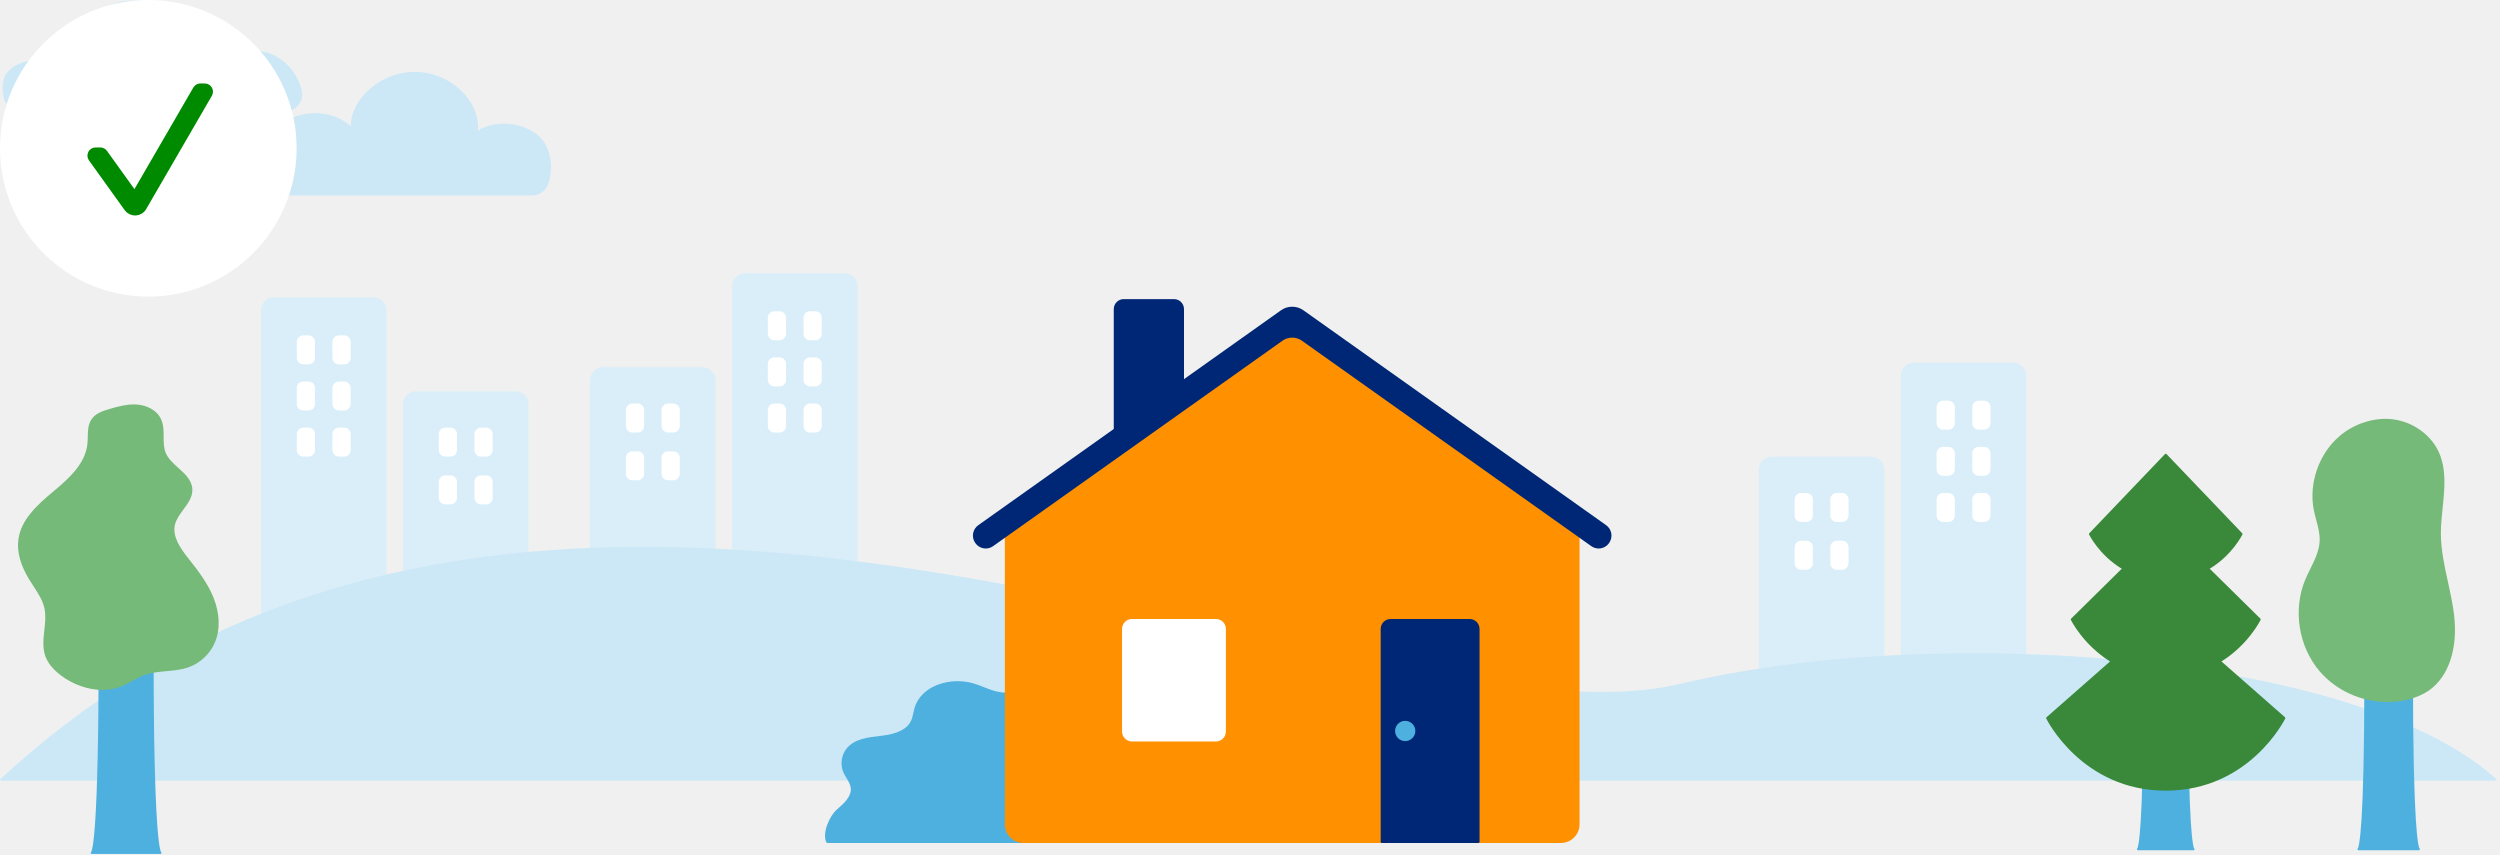
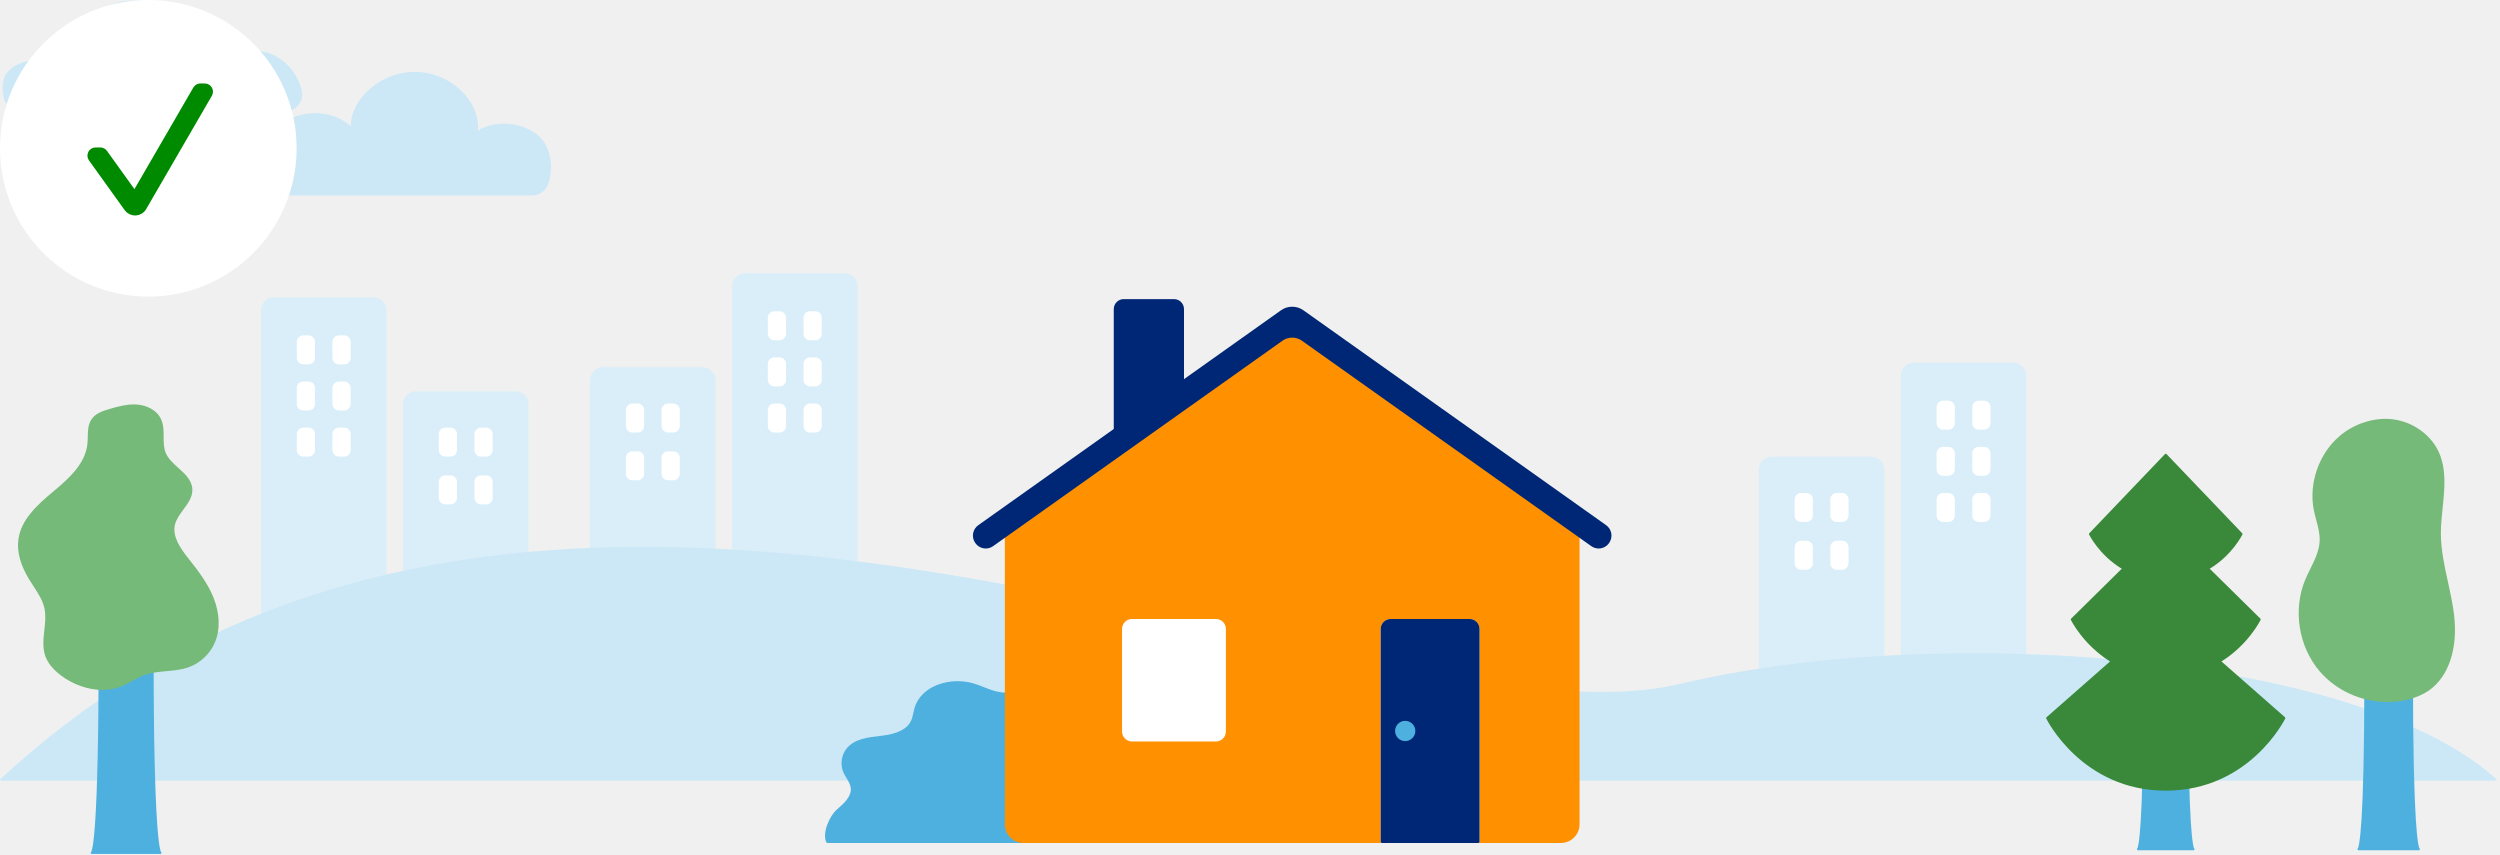
<svg width="354px" height="121px" viewBox="0 0 354 121">
  <path class="building5" d="M264.245,97.515 L266.822,97.515 L266.822,66.496 C266.822,65.486 266.005,64.667 264.996,64.667 L250.875,64.667 C249.866,64.667 249.047,65.486 249.047,66.496 L249.047,97.515 L251.626,97.515" id="Fill-1" fill="#D9EEF9" />
  <path class="building6" d="M284.347,97.26 L286.925,97.26 L286.925,53.186 C286.925,52.176 286.107,51.357 285.098,51.357 L270.977,51.357 C269.968,51.357 269.15,52.176 269.15,53.186 L269.15,97.412 L271.728,97.412" id="Fill-3" fill="#D9EEF9" />
  <path class="building6window2" d="M280.189,60.842 L280.94,60.842 C281.444,60.842 281.853,60.433 281.853,59.927 L281.853,57.654 C281.853,57.148 281.444,56.739 280.94,56.739 L280.189,56.739 C279.684,56.739 279.275,57.148 279.275,57.654 L279.275,59.927 C279.275,60.433 279.684,60.842 280.189,60.842" id="Fill-5" fill="#FFFFFF" />
  <path class="building6window1" d="M275.136,60.842 L275.887,60.842 C276.391,60.842 276.8,60.433 276.8,59.927 L276.8,57.654 C276.8,57.148 276.391,56.739 275.887,56.739 L275.136,56.739 C274.631,56.739 274.223,57.148 274.223,57.654 L274.223,59.927 C274.223,60.433 274.631,60.842 275.136,60.842" id="Fill-7" fill="#FFFFFF" />
  <path class="building6window4" d="M280.189,67.375 L280.94,67.375 C281.444,67.375 281.853,66.966 281.853,66.461 L281.853,64.187 C281.853,63.682 281.444,63.273 280.94,63.273 L280.189,63.273 C279.684,63.273 279.275,63.682 279.275,64.187 L279.275,66.461 C279.275,66.966 279.684,67.375 280.189,67.375" id="Fill-9" fill="#FFFFFF" />
  <path class="building6window3" d="M275.136,67.375 L275.887,67.375 C276.391,67.375 276.8,66.966 276.8,66.461 L276.8,64.187 C276.8,63.682 276.391,63.273 275.887,63.273 L275.136,63.273 C274.631,63.273 274.223,63.682 274.223,64.187 L274.223,66.461 C274.223,66.966 274.631,67.375 275.136,67.375" id="Fill-11" fill="#FFFFFF" />
  <path class="building6window6" d="M280.189,73.909 L280.94,73.909 C281.444,73.909 281.853,73.5 281.853,72.995 L281.853,70.721 C281.853,70.216 281.444,69.806 280.94,69.806 L280.189,69.806 C279.684,69.806 279.275,70.216 279.275,70.721 L279.275,72.995 C279.275,73.5 279.684,73.909 280.189,73.909" id="Fill-13" fill="#FFFFFF" />
  <path class="building6window5" d="M275.136,73.909 L275.887,73.909 C276.391,73.909 276.8,73.5 276.8,72.995 L276.8,70.721 C276.8,70.216 276.391,69.806 275.887,69.806 L275.136,69.806 C274.631,69.806 274.223,70.216 274.223,70.721 L274.223,72.995 C274.223,73.5 274.631,73.909 275.136,73.909" id="Fill-15" fill="#FFFFFF" />
  <path class="building5window2" d="M260.086,73.909 L260.837,73.909 C261.342,73.909 261.75,73.5 261.75,72.995 L261.75,70.721 C261.75,70.216 261.342,69.806 260.837,69.806 L260.086,69.806 C259.582,69.806 259.173,70.216 259.173,70.721 L259.173,72.995 C259.173,73.5 259.582,73.909 260.086,73.909" id="Fill-17" fill="#FFFFFF" />
  <path class="building5window1" d="M255.033,73.909 L255.784,73.909 C256.289,73.909 256.698,73.5 256.698,72.995 L256.698,70.721 C256.698,70.216 256.289,69.806 255.784,69.806 L255.033,69.806 C254.529,69.806 254.12,70.216 254.12,70.721 L254.12,72.995 C254.12,73.5 254.529,73.909 255.033,73.909" id="Fill-19" fill="#FFFFFF" />
  <path class="building5window3" d="M260.086,80.673 L260.837,80.673 C261.342,80.673 261.75,80.263 261.75,79.758 L261.75,77.484 C261.75,76.979 261.342,76.569 260.837,76.569 L260.086,76.569 C259.582,76.569 259.173,76.979 259.173,77.484 L259.173,79.758 C259.173,80.263 259.582,80.673 260.086,80.673" id="Fill-21" fill="#FFFFFF" />
  <path class="building5window4" d="M255.033,80.673 L255.784,80.673 C256.289,80.673 256.698,80.263 256.698,79.758 L256.698,77.484 C256.698,76.979 256.289,76.569 255.784,76.569 L255.033,76.569 C254.529,76.569 254.12,76.979 254.12,77.484 L254.12,79.758 C254.12,80.263 254.529,80.673 255.033,80.673" id="Fill-23" fill="#FFFFFF" />
  <path class="building2" d="M59.635,88.263 L57.058,88.263 L57.058,57.244 C57.058,56.234 57.875,55.415 58.884,55.415 L73.006,55.415 C74.014,55.415 74.832,56.234 74.832,57.244 L74.832,88.263 L72.255,88.263" id="Fill-25" fill="#D9EEF9" />
  <path class="building1" d="M39.533,88.008 L36.955,88.008 L36.955,43.934 C36.955,42.924 37.773,42.104 38.781,42.104 L52.903,42.104 C53.912,42.104 54.73,42.924 54.73,43.934 L54.73,88.16 L52.152,88.16" id="Fill-27" fill="#D9EEF9" />
  <path class="building1window1" d="M43.692,51.59 L42.94,51.59 C42.436,51.59 42.027,51.18 42.027,50.675 L42.027,48.402 C42.027,47.897 42.436,47.487 42.94,47.487 L43.692,47.487 C44.196,47.487 44.605,47.897 44.605,48.402 L44.605,50.675 C44.605,51.18 44.196,51.59 43.692,51.59" id="Fill-29" fill="#FFFFFF" />
  <path class="building1window2" d="M48.744,51.59 L47.993,51.59 C47.489,51.59 47.08,51.18 47.08,50.675 L47.08,48.402 C47.08,47.897 47.489,47.487 47.993,47.487 L48.744,47.487 C49.249,47.487 49.658,47.897 49.658,48.402 L49.658,50.675 C49.658,51.18 49.249,51.59 48.744,51.59" id="Fill-31" fill="#FFFFFF" />
  <path class="building1window3" d="M43.692,58.124 L42.94,58.124 C42.436,58.124 42.027,57.714 42.027,57.209 L42.027,54.936 C42.027,54.43 42.436,54.021 42.94,54.021 L43.692,54.021 C44.196,54.021 44.605,54.43 44.605,54.936 L44.605,57.209 C44.605,57.714 44.196,58.124 43.692,58.124" id="Fill-33" fill="#FFFFFF" />
  <path class="building1window4" d="M48.744,58.124 L47.993,58.124 C47.489,58.124 47.08,57.714 47.08,57.209 L47.08,54.936 C47.08,54.43 47.489,54.021 47.993,54.021 L48.744,54.021 C49.249,54.021 49.658,54.43 49.658,54.936 L49.658,57.209 C49.658,57.714 49.249,58.124 48.744,58.124" id="Fill-35" fill="#FFFFFF" />
  <path class="building1window5" d="M43.692,64.658 L42.94,64.658 C42.436,64.658 42.027,64.248 42.027,63.743 L42.027,61.469 C42.027,60.964 42.436,60.555 42.94,60.555 L43.692,60.555 C44.196,60.555 44.605,60.964 44.605,61.469 L44.605,63.743 C44.605,64.248 44.196,64.658 43.692,64.658" id="Fill-37" fill="#FFFFFF" />
  <path class="building1window5" d="M48.744,64.658 L47.993,64.658 C47.489,64.658 47.08,64.248 47.08,63.743 L47.08,61.469 C47.08,60.964 47.489,60.555 47.993,60.555 L48.744,60.555 C49.249,60.555 49.658,60.964 49.658,61.469 L49.658,63.743 C49.658,64.248 49.249,64.658 48.744,64.658" id="Fill-39" fill="#FFFFFF" />
  <path class="building2window1" d="M63.794,64.658 L63.043,64.658 C62.539,64.658 62.13,64.248 62.13,63.743 L62.13,61.469 C62.13,60.964 62.539,60.555 63.043,60.555 L63.794,60.555 C64.298,60.555 64.707,60.964 64.707,61.469 L64.707,63.743 C64.707,64.248 64.298,64.658 63.794,64.658" id="Fill-41" fill="#FFFFFF" />
  <path class="building2window2" d="M68.847,64.658 L68.096,64.658 C67.592,64.658 67.183,64.248 67.183,63.743 L67.183,61.469 C67.183,60.964 67.592,60.555 68.096,60.555 L68.847,60.555 C69.351,60.555 69.76,60.964 69.76,61.469 L69.76,63.743 C69.76,64.248 69.351,64.658 68.847,64.658" id="Fill-43" fill="#FFFFFF" />
  <path class="building2window3" d="M63.794,71.42 L63.043,71.42 C62.539,71.42 62.13,71.011 62.13,70.506 L62.13,68.232 C62.13,67.727 62.539,67.317 63.043,67.317 L63.794,67.317 C64.298,67.317 64.707,67.727 64.707,68.232 L64.707,70.506 C64.707,71.011 64.298,71.42 63.794,71.42" id="Fill-45" fill="#FFFFFF" />
  <path class="building2window4" d="M68.847,71.42 L68.096,71.42 C67.592,71.42 67.183,71.011 67.183,70.506 L67.183,68.232 C67.183,67.727 67.592,67.317 68.096,67.317 L68.847,67.317 C69.351,67.317 69.76,67.727 69.76,68.232 L69.76,70.506 C69.76,71.011 69.351,71.42 68.847,71.42" id="Fill-47" fill="#FFFFFF" />
  <path class="building3" d="M98.75,84.85 L101.328,84.85 L101.328,53.831 C101.328,52.821 100.51,52.002 99.501,52.002 L85.38,52.002 C84.371,52.002 83.553,52.821 83.553,53.831 L83.553,84.85 L86.131,84.85" id="Fill-49" fill="#D9EEF9" />
  <path class="building4" d="M118.853,84.595 L121.431,84.595 L121.431,40.522 C121.431,39.511 120.613,38.692 119.604,38.692 L105.482,38.692 C104.474,38.692 103.656,39.511 103.656,40.522 L103.656,84.747 L106.233,84.747" id="Fill-51" fill="#D9EEF9" />
  <path class="building4window2" d="M114.694,48.177 L115.445,48.177 C115.95,48.177 116.359,47.768 116.359,47.263 L116.359,44.989 C116.359,44.484 115.95,44.074 115.445,44.074 L114.694,44.074 C114.19,44.074 113.781,44.484 113.781,44.989 L113.781,47.263 C113.781,47.768 114.19,48.177 114.694,48.177" id="Fill-53" fill="#FFFFFF" />
  <path class="building4window1" d="M109.641,48.177 L110.392,48.177 C110.897,48.177 111.306,47.768 111.306,47.263 L111.306,44.989 C111.306,44.484 110.897,44.074 110.392,44.074 L109.641,44.074 C109.137,44.074 108.728,44.484 108.728,44.989 L108.728,47.263 C108.728,47.768 109.137,48.177 109.641,48.177" id="Fill-55" fill="#FFFFFF" />
  <path class="building4window4" d="M114.694,54.711 L115.445,54.711 C115.95,54.711 116.359,54.302 116.359,53.796 L116.359,51.523 C116.359,51.018 115.95,50.608 115.445,50.608 L114.694,50.608 C114.19,50.608 113.781,51.018 113.781,51.523 L113.781,53.796 C113.781,54.302 114.19,54.711 114.694,54.711" id="Fill-57" fill="#FFFFFF" />
  <path class="building4window3" d="M109.641,54.711 L110.392,54.711 C110.897,54.711 111.306,54.302 111.306,53.796 L111.306,51.523 C111.306,51.018 110.897,50.608 110.392,50.608 L109.641,50.608 C109.137,50.608 108.728,51.018 108.728,51.523 L108.728,53.796 C108.728,54.302 109.137,54.711 109.641,54.711" id="Fill-59" fill="#FFFFFF" />
  <path class="building4window6" d="M114.694,61.245 L115.445,61.245 C115.95,61.245 116.359,60.835 116.359,60.33 L116.359,58.057 C116.359,57.552 115.95,57.142 115.445,57.142 L114.694,57.142 C114.19,57.142 113.781,57.552 113.781,58.057 L113.781,60.33 C113.781,60.835 114.19,61.245 114.694,61.245" id="Fill-61" fill="#FFFFFF" />
  <path class="building4window5" d="M109.641,61.245 L110.392,61.245 C110.897,61.245 111.306,60.835 111.306,60.33 L111.306,58.057 C111.306,57.552 110.897,57.142 110.392,57.142 L109.641,57.142 C109.137,57.142 108.728,57.552 108.728,58.057 L108.728,60.33 C108.728,60.835 109.137,61.245 109.641,61.245" id="Fill-63" fill="#FFFFFF" />
  <path class="building3window2" d="M94.592,61.245 L95.343,61.245 C95.847,61.245 96.256,60.835 96.256,60.33 L96.256,58.057 C96.256,57.552 95.847,57.142 95.343,57.142 L94.592,57.142 C94.087,57.142 93.678,57.552 93.678,58.057 L93.678,60.33 C93.678,60.835 94.087,61.245 94.592,61.245" id="Fill-65" fill="#FFFFFF" />
  <path class="building3window1" d="M89.539,61.245 L90.29,61.245 C90.794,61.245 91.203,60.835 91.203,60.33 L91.203,58.057 C91.203,57.552 90.794,57.142 90.29,57.142 L89.539,57.142 C89.035,57.142 88.625,57.552 88.625,58.057 L88.625,60.33 C88.625,60.835 89.035,61.245 89.539,61.245" id="Fill-67" fill="#FFFFFF" />
  <path class="building3window4" d="M94.592,68.008 L95.343,68.008 C95.847,68.008 96.256,67.599 96.256,67.093 L96.256,64.819 C96.256,64.314 95.847,63.904 95.343,63.904 L94.592,63.904 C94.087,63.904 93.678,64.314 93.678,64.819 L93.678,67.093 C93.678,67.599 94.087,68.008 94.592,68.008" id="Fill-69" fill="#FFFFFF" />
  <path class="building3window3" d="M89.539,68.008 L90.29,68.008 C90.794,68.008 91.203,67.599 91.203,67.093 L91.203,64.819 C91.203,64.314 90.794,63.904 90.29,63.904 L89.539,63.904 C89.035,63.904 88.625,64.314 88.625,64.819 L88.625,67.093 C88.625,67.599 89.035,68.008 89.539,68.008" id="Fill-71" fill="#FFFFFF" />
  <path d="M353.459,110.321 C347.397,104.743 336.853,100.131 322.964,96.981 C310.058,94.054 295.014,92.507 279.459,92.507 C264.227,92.507 249.875,94 237.955,96.824 C234.684,97.599 230.996,97.975 226.68,97.975 C212.893,97.975 195.422,94.101 175.191,89.614 C149.446,83.903 120.266,77.431 91.026,77.431 C53.634,77.431 23.871,88.195 0.038,110.337 C0.002,110.37 -0.009,110.421 0.008,110.466 C0.026,110.511 0.069,110.541 0.117,110.541 L353.397,110.541 L353.401,110.541 C353.467,110.541 353.519,110.488 353.519,110.423 C353.519,110.379 353.494,110.341 353.459,110.321" id="Fill-73" fill="#CCE8F7" />
  <path class="cloud1" d="M76.554,19.518 C75.328,18.257 73.378,17.506 71.336,17.506 C70.354,17.506 69.391,17.687 68.552,18.03 C68.193,18.176 67.902,18.343 67.679,18.527 C67.819,16.962 67.315,15.341 66.222,13.886 C64.588,11.711 61.973,10.33 59.227,10.193 C56.372,10.043 53.5,11.251 51.592,13.343 C50.34,14.715 49.666,16.314 49.661,17.897 C48.465,16.728 46.573,16.018 44.586,16.018 C43.749,16.018 42.945,16.142 42.195,16.385 C39.44,17.278 37.557,19.326 37.278,21.729 C37.031,23.864 37.606,25.444 39.201,27.012 C39.631,27.435 40.238,27.677 40.867,27.677 L75.338,27.677 C76.329,27.677 77.229,27.073 77.577,26.174 C78.449,23.928 77.999,21.004 76.554,19.518" id="Fill-75" fill="#CCE8F7" />
  <path class="cloud2" d="M42.726,12.806 C42.124,10.276 40.222,8.185 37.884,7.476 C37.28,7.293 36.643,7.2 35.99,7.2 C33.362,7.2 30.834,8.68 29.597,10.872 C29.318,7.311 27.632,4.065 25.003,2.084 C23.291,0.794 21.156,0.084 18.99,0.084 C17.432,0.084 15.938,0.463 14.668,1.181 C11.565,2.937 9.926,6.827 10.824,10.085 C9.302,9.055 7.472,8.493 5.611,8.493 C5.241,8.493 4.871,8.517 4.508,8.561 C3.501,8.685 1.678,9.12 0.769,10.631 C0.315,11.385 0.244,12.878 0.605,14.102 C0.896,15.09 1.842,15.78 2.906,15.78 L40.371,15.78 C41.117,15.78 41.811,15.442 42.274,14.855 C42.733,14.272 42.898,13.525 42.726,12.806" id="Fill-77" fill="#CCE8F7" mask="url(#mask-2)" />
  <path class="bush" d="M148.47,119.003 L148.47,119.003 L148.47,95.811 C148.508,95.78 148.545,95.756 148.584,95.725 C148.661,95.662 148.673,95.547 148.611,95.47 C148.548,95.392 148.434,95.38 148.356,95.443 C145.871,97.453 143.695,98.296 141.702,98.024 C140.875,97.91 140.072,97.596 139.296,97.291 C138.875,97.126 138.44,96.955 138.001,96.815 C136.049,96.194 133.759,96.379 132.027,97.297 C130.746,97.975 129.872,98.995 129.501,100.244 C129.431,100.476 129.379,100.715 129.33,100.946 C129.246,101.332 129.168,101.697 129.013,102.037 C128.459,103.241 127.101,103.927 124.74,104.195 L124.63,104.207 C122.92,104.4 120.981,104.618 119.871,105.999 C119.145,106.902 118.954,108.229 119.396,109.3 C119.524,109.612 119.7,109.904 119.871,110.185 C120.144,110.637 120.403,111.063 120.464,111.548 C120.62,112.79 119.445,113.809 118.5,114.627 C117.468,115.524 116.387,117.956 117.006,119.262 C117.035,119.325 117.099,119.365 117.169,119.365 L148.47,119.365 C148.569,119.365 148.651,119.284 148.651,119.184 C148.651,119.084 148.569,119.003 148.47,119.003" id="Fill-80" fill="#4DB0DF" />
  <path class="chimney" d="M166.242,42.354 L159.119,42.354 C158.341,42.354 157.708,42.988 157.708,43.768 L157.708,68.495 C157.708,68.596 157.788,68.676 157.888,68.676 L167.473,68.676 C167.573,68.676 167.654,68.596 167.654,68.495 L167.654,43.768 C167.654,42.988 167.02,42.354 166.242,42.354" id="Fill-82" fill="#002776" />
  <path class="walls" d="M223.59,76.007 L183.081,46.813 C183.019,46.768 182.933,46.768 182.87,46.813 L142.362,76.007 C142.314,76.041 142.286,76.095 142.286,76.153 L142.286,116.719 C142.286,118.178 143.471,119.366 144.928,119.366 L221.023,119.366 C222.48,119.366 223.665,118.178 223.665,116.719 L223.665,76.153 C223.665,76.095 223.637,76.041 223.59,76.007" id="Fill-84" fill="#FF9100" />
  <path class="window" d="M172.174,87.646 L160.294,87.646 C159.516,87.646 158.883,88.28 158.883,89.06 L158.883,103.583 C158.883,104.362 159.516,104.996 160.294,104.996 L172.174,104.996 C172.952,104.996 173.586,104.362 173.586,103.583 L173.586,89.06 C173.586,88.28 172.952,87.646 172.174,87.646" id="Fill-86" fill="#FFFFFF" />
  <path class="roof" d="M227.43,74.367 L184.541,43.921 C183.621,43.268 182.331,43.268 181.411,43.921 L138.522,74.367 C137.716,74.94 137.522,76.065 138.092,76.874 L138.114,76.905 C138.451,77.383 139.001,77.667 139.584,77.667 C139.958,77.667 140.317,77.554 140.622,77.336 L181.62,48.232 C182.417,47.666 183.535,47.667 184.331,48.232 L225.33,77.336 C225.635,77.553 225.994,77.667 226.367,77.667 L226.367,77.667 C226.951,77.667 227.501,77.383 227.836,76.906 L227.859,76.874 C228.429,76.065 228.237,74.94 227.43,74.367" id="Fill-88" fill="#002776" />
+   <path class="doorway" d="M208.093,87.646 L196.915,87.646 C196.137,87.646 195.504,88.28 195.504,89.06 L195.504,119.184 C195.504,119.285 195.585,119.366 195.685,119.366 L209.324,119.366 C209.424,119.366 209.504,119.285 209.504,119.184 L209.504,89.06 C209.504,88.28 208.871,87.646 208.093,87.646" id="Fill-901" fill="#FFFFFF" />
  <path class="door" d="M208.093,87.646 L196.915,87.646 C196.137,87.646 195.504,88.28 195.504,89.06 L195.504,119.184 C195.504,119.285 195.585,119.366 195.685,119.366 L209.324,119.366 C209.424,119.366 209.504,119.285 209.504,119.184 L209.504,89.06 C209.504,88.28 208.871,87.646 208.093,87.646" id="Fill-90" fill="#002776" />
  <path class="doorknob" d="M198.978,102.069 C198.187,102.069 197.544,102.714 197.544,103.506 C197.544,104.298 198.187,104.942 198.978,104.942 C199.769,104.942 200.412,104.298 200.412,103.506 C200.412,102.714 199.769,102.069 198.978,102.069" id="Fill-92" fill="#4DB0DF" />
  <path class="tree1trunk" d="M22.794,120.623 C22.656,120.412 21.752,118.055 21.752,92.658 C21.752,92.571 21.682,92.5 21.595,92.5 L14.119,92.5 C14.032,92.5 13.962,92.571 13.962,92.658 C13.962,117.95 13.066,120.392 12.921,120.62 C12.88,120.644 12.849,120.686 12.843,120.736 C12.832,120.814 12.88,120.888 12.955,120.909 C12.97,120.914 12.985,120.916 13,120.916 L13.002,120.916 L22.707,120.916 C22.725,120.916 22.742,120.914 22.758,120.91 C22.834,120.889 22.881,120.815 22.87,120.736 C22.863,120.688 22.834,120.647 22.794,120.623" id="Fill-94" fill="#4DB0DF" />
  <path class="tree1crown" d="M30.215,84.585 C29.406,82.587 28.091,80.852 26.7,79.102 C25.553,77.661 24.365,75.981 24.778,74.283 C24.965,73.512 25.475,72.823 25.968,72.155 C26.618,71.278 27.29,70.37 27.234,69.26 C27.171,67.984 26.2,67.11 25.263,66.266 C24.547,65.621 23.806,64.954 23.46,64.111 C23.175,63.413 23.173,62.617 23.171,61.847 C23.169,61.001 23.167,60.125 22.799,59.342 C22.161,57.98 20.66,57.387 19.468,57.286 C19.302,57.272 19.13,57.265 18.958,57.265 C17.833,57.265 16.748,57.551 15.547,57.896 C14.553,58.182 13.535,58.531 12.966,59.36 C12.462,60.094 12.444,60.996 12.425,61.867 C12.419,62.189 12.412,62.522 12.381,62.836 C12.101,65.593 9.872,67.658 7.614,69.537 C5.192,71.552 2.987,73.59 2.605,76.373 C2.365,78.117 2.897,80.058 4.186,82.141 C4.358,82.419 4.538,82.694 4.719,82.97 C5.381,83.98 6.066,85.025 6.306,86.2 C6.507,87.179 6.39,88.221 6.278,89.228 C6.142,90.455 6,91.725 6.423,92.91 C6.775,93.897 7.503,94.795 8.647,95.655 C10.368,96.949 12.494,97.692 14.479,97.692 L14.479,97.692 C15.478,97.692 16.427,97.51 17.3,97.151 C17.811,96.941 18.298,96.671 18.77,96.409 C19.297,96.116 19.842,95.813 20.41,95.602 C21.406,95.232 22.501,95.133 23.56,95.037 C24.627,94.94 25.732,94.84 26.759,94.465 C28.363,93.88 29.725,92.594 30.405,91.027 C31.211,89.168 31.143,86.88 30.215,84.585" id="Fill-96" fill="#75BA78" />
  <path class="tree3trunk" d="M342.586,120.112 C342.462,119.91 341.676,117.751 341.676,95.562 C341.676,95.474 341.605,95.404 341.519,95.404 L334.952,95.404 C334.865,95.404 334.795,95.474 334.795,95.562 C334.795,117.659 334.015,119.892 333.886,120.109 C333.846,120.133 333.818,120.174 333.812,120.222 C333.801,120.3 333.848,120.374 333.925,120.396 C333.938,120.399 333.954,120.402 333.969,120.402 L333.969,120.402 L333.971,120.402 L342.495,120.402 C342.513,120.403 342.529,120.4 342.546,120.396 C342.621,120.375 342.668,120.3 342.657,120.222 C342.651,120.175 342.624,120.136 342.586,120.112" id="Fill-98" fill="#4DB0DF" />
  <path class="tree3crown" d="M347.495,87.05 C347.307,85.485 346.962,83.918 346.63,82.403 C346.14,80.17 345.633,77.859 345.627,75.548 C345.625,74.342 345.754,73.091 345.881,71.881 C346.159,69.203 346.447,66.434 345.313,63.974 C344.198,61.556 341.683,59.754 338.906,59.383 C336.306,59.037 333.434,59.927 331.303,61.73 C328.362,64.22 326.888,68.436 327.635,72.22 C327.729,72.697 327.857,73.175 327.98,73.638 C328.239,74.605 328.506,75.605 328.464,76.604 C328.406,77.987 327.767,79.28 327.15,80.53 C326.892,81.051 326.626,81.588 326.403,82.129 C324.659,86.357 325.476,91.538 328.436,95.023 C330.769,97.77 334.375,99.41 338.083,99.41 C339.014,99.41 339.933,99.305 340.816,99.097 C342.039,98.809 343.094,98.358 343.953,97.757 C346.742,95.803 348.067,91.8 347.495,87.05" id="Fill-100" fill="#75BA78" />
  <path class="tree2trunk" d="M310.679,120.114 C310.564,119.917 309.846,117.878 309.846,97.549 C309.846,97.461 309.775,97.391 309.688,97.391 L303.65,97.391 C303.563,97.391 303.493,97.461 303.493,97.549 C303.493,117.795 302.78,119.901 302.66,120.11 C302.622,120.135 302.596,120.175 302.589,120.222 C302.578,120.3 302.627,120.375 302.702,120.396 C302.716,120.4 302.732,120.402 302.746,120.402 L310.586,120.402 L310.592,120.402 C310.606,120.402 310.622,120.399 310.636,120.396 C310.712,120.374 310.759,120.3 310.748,120.222 C310.741,120.176 310.715,120.138 310.679,120.114" id="Fill-102" fill="#4DB0DF" />
  <path class="tree2crown" d="M323.551,101.561 L314.557,93.661 C318.368,91.28 320.075,87.833 320.101,87.78 C320.129,87.719 320.117,87.647 320.069,87.599 L312.898,80.533 C316.08,78.607 317.504,75.733 317.525,75.69 C317.554,75.631 317.543,75.56 317.498,75.512 L306.782,64.3 C306.723,64.238 306.615,64.238 306.555,64.3 L295.841,75.512 C295.795,75.56 295.784,75.631 295.812,75.69 C295.834,75.733 297.258,78.607 300.44,80.533 L293.27,87.599 C293.221,87.647 293.208,87.719 293.238,87.78 C293.263,87.833 294.97,91.28 298.781,93.661 L289.787,101.561 C289.734,101.608 289.719,101.684 289.75,101.748 C289.798,101.85 294.801,111.957 306.669,111.957 C318.537,111.957 323.54,101.85 323.589,101.748 C323.62,101.684 323.604,101.608 323.551,101.561" id="Fill-104" fill="#3A893A" />
  <circle class="check-circle" id="Oval-6-Copy-6" fill="#FFFFFF" cx="21" cy="21" r="21" />
  <path class="check" d="M27.807,12.648 L19.081,27.7 L14.738,21.652 C14.614,21.48 14.416,21.378 14.204,21.378 L13.538,21.378 C13.003,21.378 12.692,21.987 13.005,22.424 L18.063,29.467 C18.62,30.242 19.787,30.184 20.265,29.359 L29.569,13.311 C29.824,12.872 29.508,12.32 29.001,12.32 L28.375,12.32 C28.142,12.32 27.925,12.445 27.807,12.648" id="Imported-Layers-Copy-9" stroke="#008A00" fill="#008A00" />
</svg>
